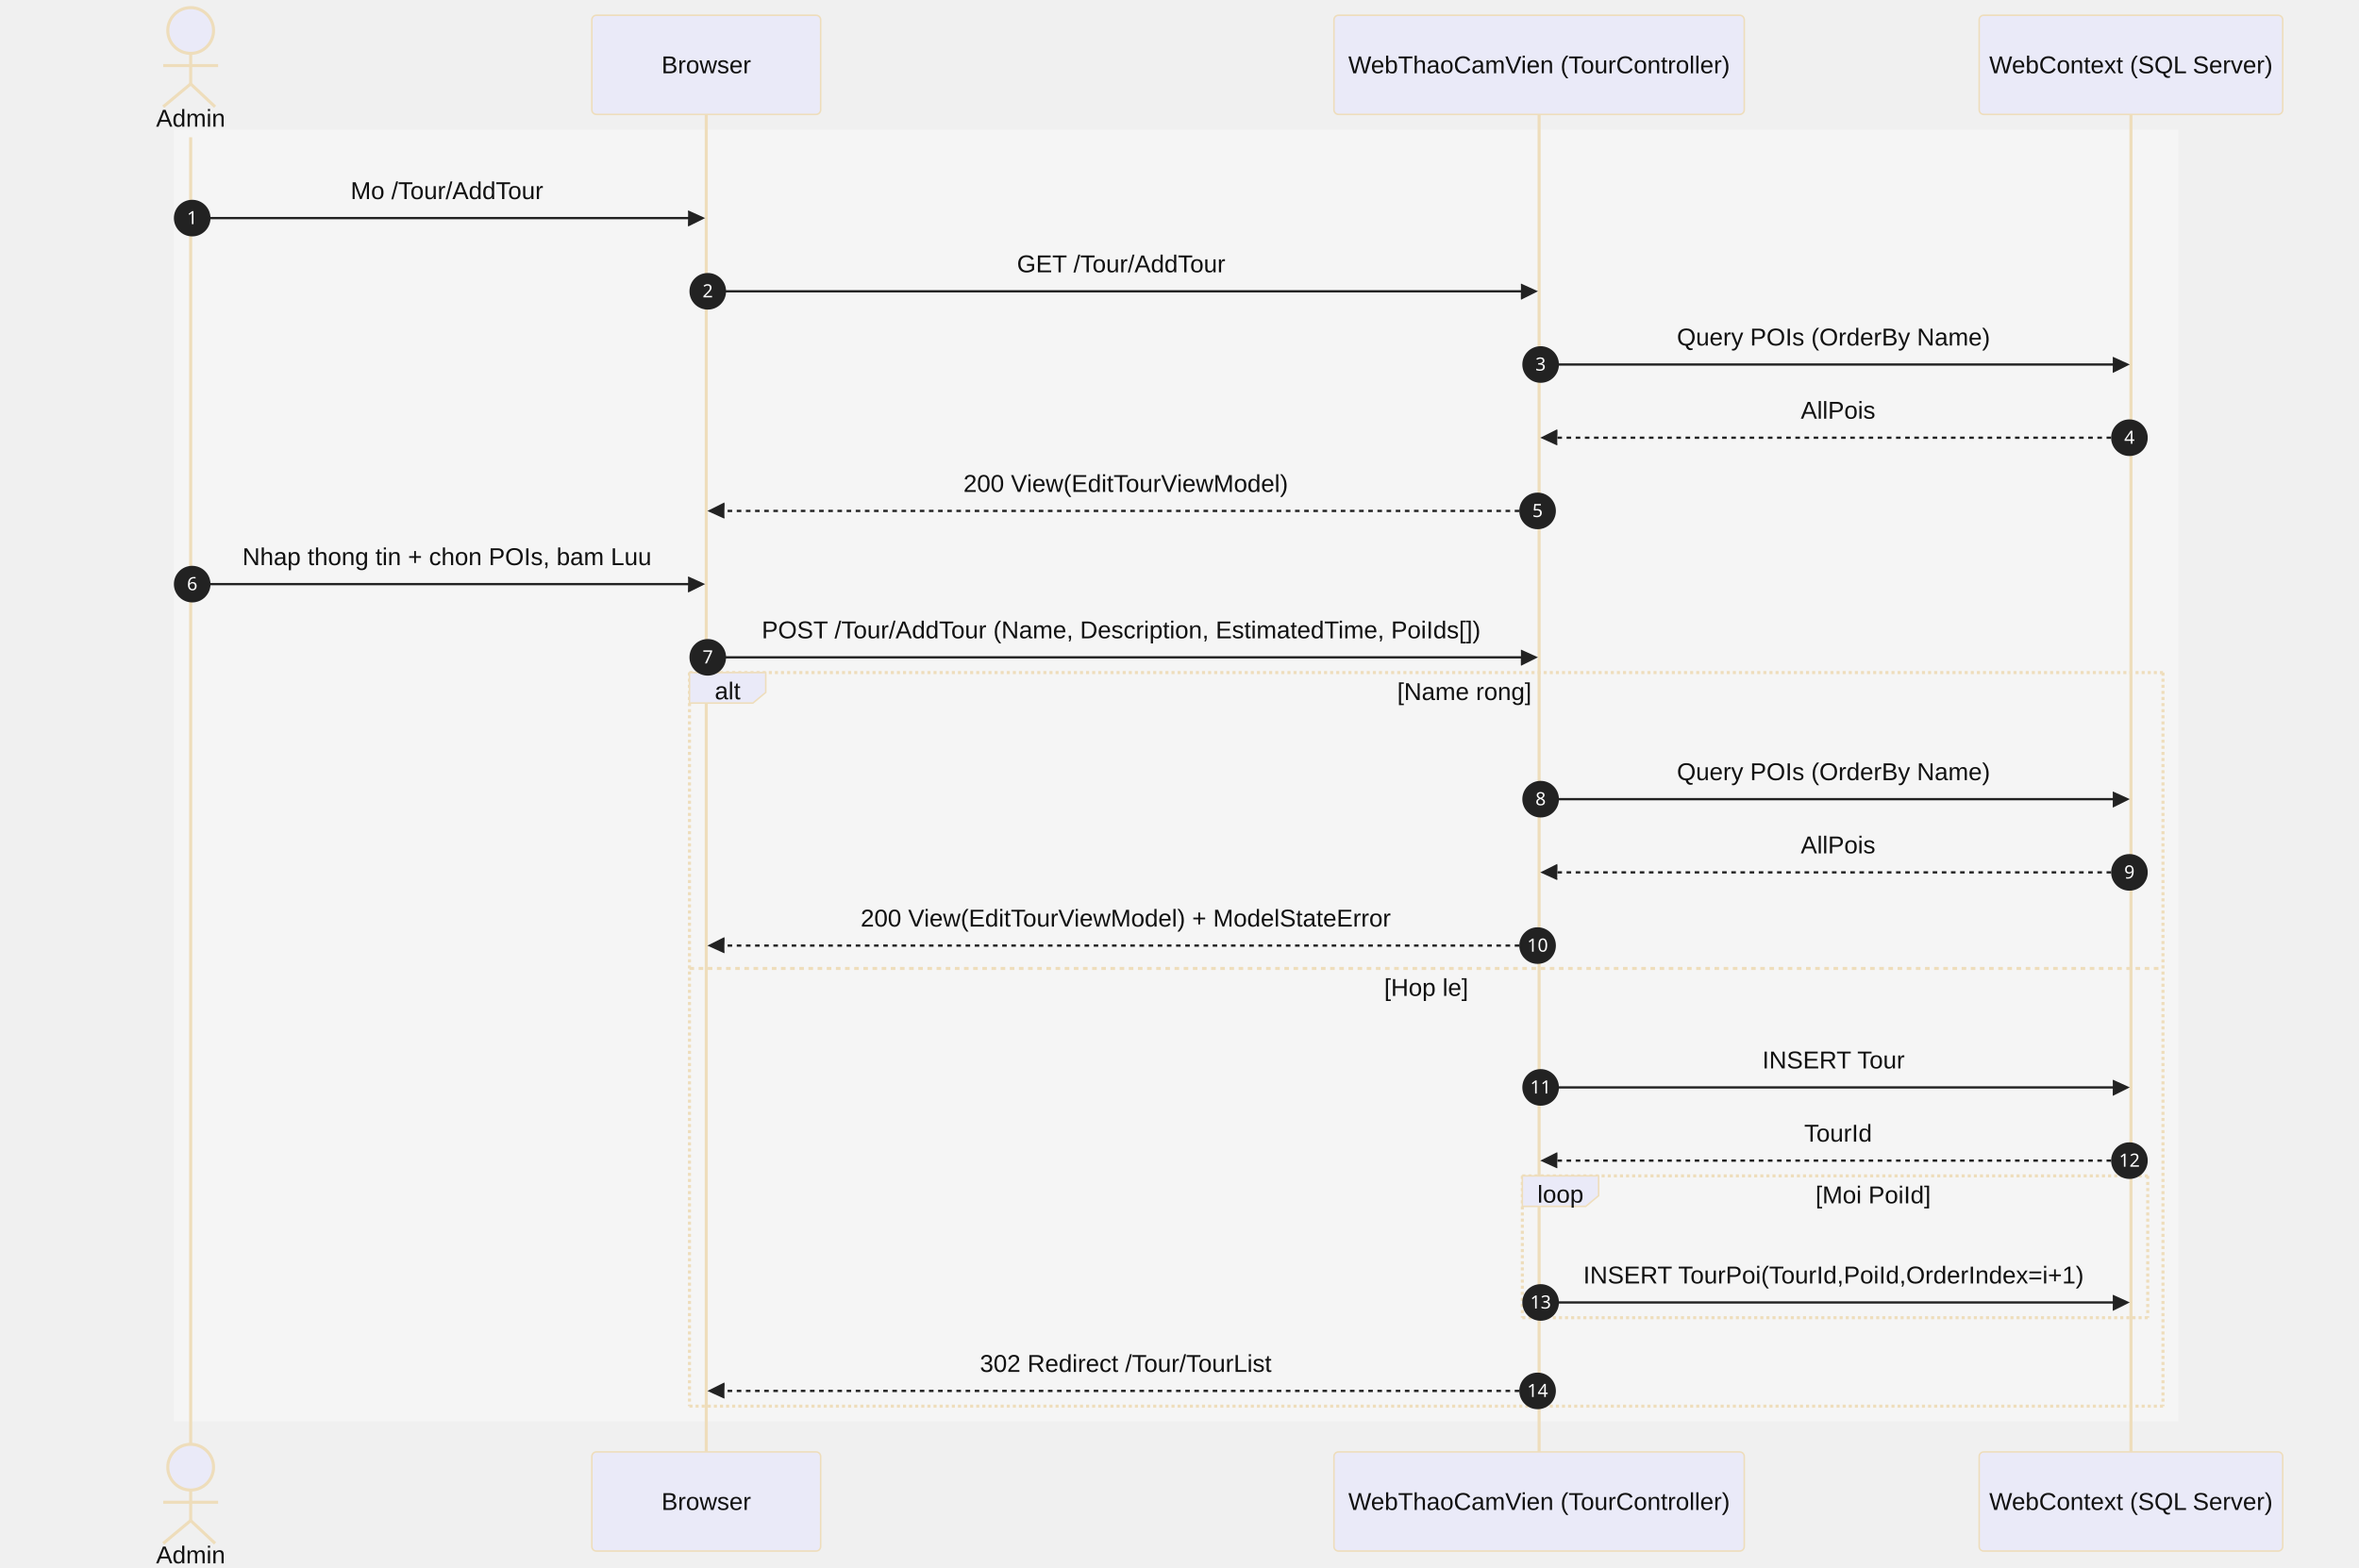
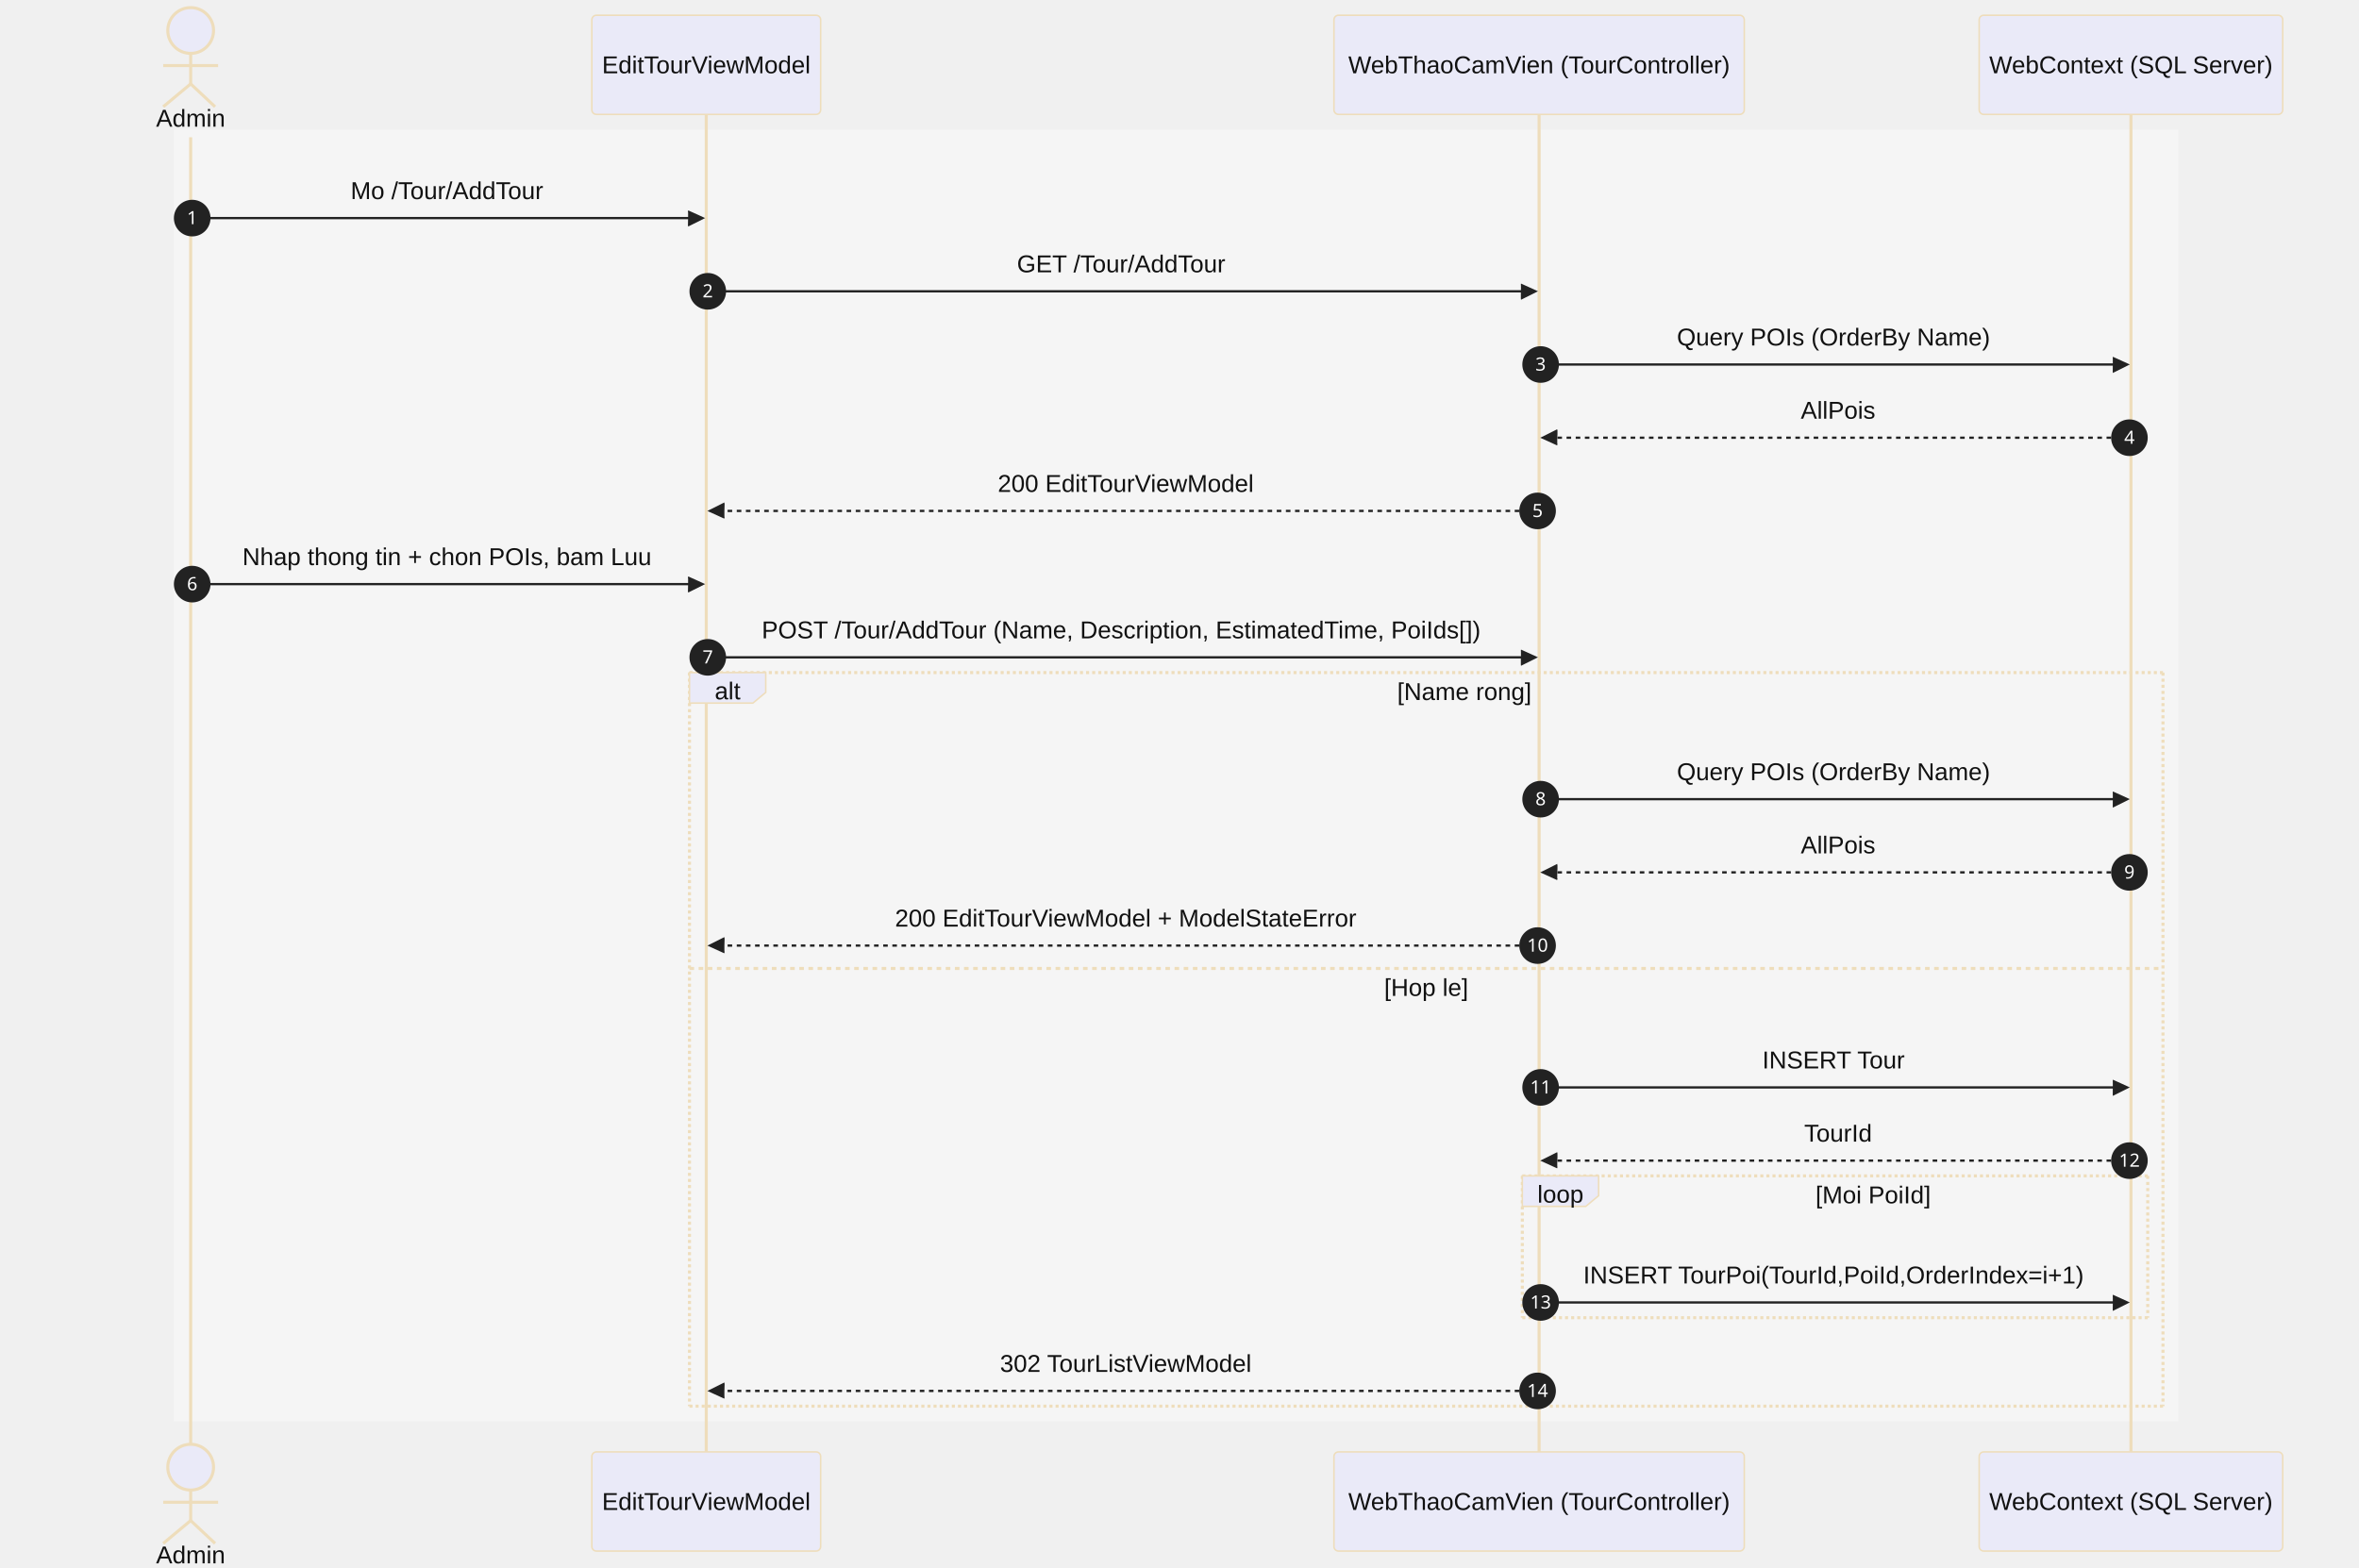
<svg xmlns="http://www.w3.org/2000/svg" id="container" width="1546.5" height="1028" viewBox="-50 -10 1546.5 1028" role="graphics-document document" aria-roledescription="sequence">
  <rect x="64" y="75" fill="rgb(245,245,245)" width="1314" height="847" class="rect" />
  <g>
    <rect x="1247.5" y="942" fill="#eaeaea" stroke="#666" width="199" height="65" name="DB" rx="3" ry="3" class="actor actor-bottom" />
    <text x="1347" y="974.5" dominant-baseline="central" alignment-baseline="central" class="actor actor-box" style="text-anchor: middle; font-size: 16px; font-weight: 400;">
      <tspan x="1347" dy="0">WebContext (SQL Server)</tspan>
    </text>
  </g>
  <g>
    <rect x="824.5" y="942" fill="#eaeaea" stroke="#666" width="269" height="65" name="W" rx="3" ry="3" class="actor actor-bottom" />
    <text x="959" y="974.5" dominant-baseline="central" alignment-baseline="central" class="actor actor-box" style="text-anchor: middle; font-size: 16px; font-weight: 400;">
      <tspan x="959" dy="0">WebThaoCamVien (TourController)</tspan>
    </text>
  </g>
  <g>
    <rect x="338" y="942" fill="#eaeaea" stroke="#666" width="150" height="65" name="B" rx="3" ry="3" class="actor actor-bottom" />
    <text x="413" y="974.5" dominant-baseline="central" alignment-baseline="central" class="actor actor-box" style="text-anchor: middle; font-size: 16px; font-weight: 400;">
-       <tspan x="413" dy="0">Browser</tspan>
+       <tspan x="413" dy="0">EditTourViewModel</tspan>
    </text>
  </g>
  <g />
  <g>
    <line id="actor3" x1="1347" y1="65" x2="1347" y2="942" class="actor-line 200" stroke-width="0.5px" stroke="#999" name="DB" />
    <g id="root-3">
      <rect x="1247.5" y="0" fill="#eaeaea" stroke="#666" width="199" height="65" name="DB" rx="3" ry="3" class="actor actor-top" />
      <text x="1347" y="32.5" dominant-baseline="central" alignment-baseline="central" class="actor actor-box" style="text-anchor: middle; font-size: 16px; font-weight: 400;">
        <tspan x="1347" dy="0">WebContext (SQL Server)</tspan>
      </text>
    </g>
  </g>
  <g>
    <line id="actor2" x1="959" y1="65" x2="959" y2="942" class="actor-line 200" stroke-width="0.5px" stroke="#999" name="W" />
    <g id="root-2">
      <rect x="824.5" y="0" fill="#eaeaea" stroke="#666" width="269" height="65" name="W" rx="3" ry="3" class="actor actor-top" />
      <text x="959" y="32.5" dominant-baseline="central" alignment-baseline="central" class="actor actor-box" style="text-anchor: middle; font-size: 16px; font-weight: 400;">
        <tspan x="959" dy="0">WebThaoCamVien (TourController)</tspan>
      </text>
    </g>
  </g>
  <g>
    <line id="actor1" x1="413" y1="65" x2="413" y2="942" class="actor-line 200" stroke-width="0.5px" stroke="#999" name="B" />
    <g id="root-1">
      <rect x="338" y="0" fill="#eaeaea" stroke="#666" width="150" height="65" name="B" rx="3" ry="3" class="actor actor-top" />
      <text x="413" y="32.5" dominant-baseline="central" alignment-baseline="central" class="actor actor-box" style="text-anchor: middle; font-size: 16px; font-weight: 400;">
-         <tspan x="413" dy="0">Browser</tspan>
+         <tspan x="413" dy="0">EditTourViewModel</tspan>
      </text>
    </g>
  </g>
  <g>
    <line id="actor0" x1="75" y1="80" x2="75" y2="942" class="actor-line 200" stroke-width="0.5px" stroke="#999" name="U" />
  </g>
  <style>#container{font-family:"trebuchet ms",verdana,arial,sans-serif;font-size:16px;fill:#333;}@keyframes edge-animation-frame{from{stroke-dashoffset:0;}}@keyframes dash{to{stroke-dashoffset:0;}}#container .edge-animation-slow{stroke-dasharray:9,5!important;stroke-dashoffset:900;animation:dash 50s linear infinite;stroke-linecap:round;}#container .edge-animation-fast{stroke-dasharray:9,5!important;stroke-dashoffset:900;animation:dash 20s linear infinite;stroke-linecap:round;}#container .error-icon{fill:hsl(220.588, 100%, 98.333%);}#container .error-text{fill:rgb(8.5, 5.75, 0);stroke:rgb(8.5, 5.75, 0);}#container .edge-thickness-normal{stroke-width:1px;}#container .edge-thickness-thick{stroke-width:3.5px;}#container .edge-pattern-solid{stroke-dasharray:0;}#container .edge-thickness-invisible{stroke-width:0;fill:none;}#container .edge-pattern-dashed{stroke-dasharray:3;}#container .edge-pattern-dotted{stroke-dasharray:2;}#container .marker{fill:#000000;stroke:#000000;}#container .marker.cross{stroke:#000000;}#container svg{font-family:"trebuchet ms",verdana,arial,sans-serif;font-size:16px;}#container p{margin:0;}#container .actor{stroke:hsl(40.588, 60%, 83.333%);fill:#eaeaf8;}#container text.actor&gt;tspan{fill:#111111;stroke:none;}#container .actor-line{stroke:hsl(40.588, 60%, 83.333%);}#container .innerArc{stroke-width:1.5;stroke-dasharray:none;}#container .messageLine0{stroke-width:1.5;stroke-dasharray:none;stroke:#222222;}#container .messageLine1{stroke-width:1.5;stroke-dasharray:2,2;stroke:#222222;}#container #arrowhead path{fill:#222222;stroke:#222222;}#container .sequenceNumber{fill:#ffffff;}#container #sequencenumber{fill:#222222;}#container #crosshead path{fill:#222222;stroke:#222222;}#container .messageText{fill:#111111;stroke:none;}#container .labelBox{stroke:hsl(40.588, 60%, 83.333%);fill:#eaeaf8;}#container .labelText,#container .labelText&gt;tspan{fill:#111111;stroke:none;}#container .loopText,#container .loopText&gt;tspan{fill:#111111;stroke:none;}#container .loopLine{stroke-width:2px;stroke-dasharray:2,2;stroke:hsl(40.588, 60%, 83.333%);fill:hsl(40.588, 60%, 83.333%);}#container .note{stroke:hsl(52.683, 60%, 73.922%);fill:#fff5ad;}#container .noteText,#container .noteText&gt;tspan{fill:#333;stroke:none;}#container .activation0{fill:hsl(-79.412, 100%, 93.333%);stroke:hsl(-79.412, 100%, 83.333%);}#container .activation1{fill:hsl(-79.412, 100%, 93.333%);stroke:hsl(-79.412, 100%, 83.333%);}#container .activation2{fill:hsl(-79.412, 100%, 93.333%);stroke:hsl(-79.412, 100%, 83.333%);}#container .actorPopupMenu{position:absolute;}#container .actorPopupMenuPanel{position:absolute;fill:#eaeaf8;box-shadow:0px 8px 16px 0px rgba(0,0,0,0.2);filter:drop-shadow(3px 5px 2px rgb(0 0 0 / 0.4));}#container .actor-man line{stroke:hsl(40.588, 60%, 83.333%);fill:#eaeaf8;}#container .actor-man circle,#container line{stroke:hsl(40.588, 60%, 83.333%);fill:#eaeaf8;stroke-width:2px;}#container :root{--mermaid-font-family:"trebuchet ms",verdana,arial,sans-serif;}</style>
  <g />
  <defs>
    <symbol id="computer" width="24" height="24">
      <path transform="scale(.5)" d="M2 2v13h20v-13h-20zm18 11h-16v-9h16v9zm-10.228 6l.466-1h3.524l.467 1h-4.457zm14.228 3h-24l2-6h2.104l-1.33 4h18.45l-1.297-4h2.073l2 6zm-5-10h-14v-7h14v7z" />
    </symbol>
  </defs>
  <defs>
    <symbol id="database" fill-rule="evenodd" clip-rule="evenodd">
      <path transform="scale(.5)" d="M12.258.001l.256.004.255.005.253.008.251.01.249.012.247.015.246.016.242.019.241.02.239.023.236.024.233.027.231.028.229.031.225.032.223.034.22.036.217.038.214.04.211.041.208.043.205.045.201.046.198.048.194.05.191.051.187.053.183.054.18.056.175.057.172.059.168.06.163.061.16.063.155.064.15.066.074.033.073.033.071.034.07.034.069.035.068.035.067.035.066.035.064.036.064.036.062.036.06.036.06.037.058.037.058.037.055.038.055.038.053.038.052.038.051.039.05.039.048.039.047.039.045.04.044.04.043.04.041.04.04.041.039.041.037.041.036.041.034.041.033.042.032.042.03.042.029.042.027.042.026.043.024.043.023.043.021.043.02.043.018.044.017.043.015.044.013.044.012.044.011.045.009.044.007.045.006.045.004.045.002.045.001.045v17l-.001.045-.002.045-.004.045-.006.045-.007.045-.009.044-.011.045-.012.044-.013.044-.015.044-.017.043-.018.044-.02.043-.021.043-.023.043-.024.043-.026.043-.027.042-.029.042-.03.042-.032.042-.033.042-.034.041-.036.041-.037.041-.039.041-.04.041-.041.04-.043.04-.044.04-.045.04-.047.039-.048.039-.05.039-.051.039-.052.038-.053.038-.055.038-.055.038-.058.037-.058.037-.06.037-.06.036-.062.036-.064.036-.064.036-.066.035-.067.035-.068.035-.069.035-.07.034-.071.034-.073.033-.074.033-.15.066-.155.064-.16.063-.163.061-.168.06-.172.059-.175.057-.18.056-.183.054-.187.053-.191.051-.194.05-.198.048-.201.046-.205.045-.208.043-.211.041-.214.04-.217.038-.22.036-.223.034-.225.032-.229.031-.231.028-.233.027-.236.024-.239.023-.241.02-.242.019-.246.016-.247.015-.249.012-.251.01-.253.008-.255.005-.256.004-.258.001-.258-.001-.256-.004-.255-.005-.253-.008-.251-.01-.249-.012-.247-.015-.245-.016-.243-.019-.241-.02-.238-.023-.236-.024-.234-.027-.231-.028-.228-.031-.226-.032-.223-.034-.22-.036-.217-.038-.214-.04-.211-.041-.208-.043-.204-.045-.201-.046-.198-.048-.195-.05-.19-.051-.187-.053-.184-.054-.179-.056-.176-.057-.172-.059-.167-.06-.164-.061-.159-.063-.155-.064-.151-.066-.074-.033-.072-.033-.072-.034-.07-.034-.069-.035-.068-.035-.067-.035-.066-.035-.064-.036-.063-.036-.062-.036-.061-.036-.06-.037-.058-.037-.057-.037-.056-.038-.055-.038-.053-.038-.052-.038-.051-.039-.049-.039-.049-.039-.046-.039-.046-.04-.044-.04-.043-.04-.041-.04-.04-.041-.039-.041-.037-.041-.036-.041-.034-.041-.033-.042-.032-.042-.03-.042-.029-.042-.027-.042-.026-.043-.024-.043-.023-.043-.021-.043-.02-.043-.018-.044-.017-.043-.015-.044-.013-.044-.012-.044-.011-.045-.009-.044-.007-.045-.006-.045-.004-.045-.002-.045-.001-.045v-17l.001-.045.002-.045.004-.045.006-.045.007-.045.009-.044.011-.045.012-.044.013-.044.015-.044.017-.043.018-.044.02-.043.021-.043.023-.043.024-.043.026-.043.027-.042.029-.042.03-.042.032-.042.033-.042.034-.041.036-.041.037-.041.039-.041.04-.041.041-.04.043-.04.044-.04.046-.04.046-.039.049-.039.049-.039.051-.039.052-.038.053-.038.055-.038.056-.038.057-.037.058-.037.06-.037.061-.036.062-.036.063-.036.064-.036.066-.035.067-.035.068-.035.069-.035.07-.034.072-.034.072-.033.074-.033.151-.066.155-.064.159-.063.164-.061.167-.06.172-.059.176-.057.179-.056.184-.054.187-.053.19-.051.195-.05.198-.048.201-.046.204-.045.208-.043.211-.041.214-.04.217-.038.22-.036.223-.034.226-.032.228-.031.231-.028.234-.027.236-.024.238-.023.241-.02.243-.019.245-.016.247-.015.249-.012.251-.01.253-.008.255-.005.256-.004.258-.001.258.001zm-9.258 20.499v.01l.001.021.003.021.004.022.005.021.006.022.007.022.009.023.01.022.011.023.012.023.013.023.015.023.016.024.017.023.018.024.019.024.021.024.022.025.023.024.024.025.052.049.056.05.061.051.066.051.07.051.075.051.079.052.084.052.088.052.092.052.097.052.102.051.105.052.11.052.114.051.119.051.123.051.127.05.131.05.135.05.139.048.144.049.147.047.152.047.155.047.16.045.163.045.167.043.171.043.176.041.178.041.183.039.187.039.19.037.194.035.197.035.202.033.204.031.209.03.212.029.216.027.219.025.222.024.226.021.23.02.233.018.236.016.24.015.243.012.246.01.249.008.253.005.256.004.259.001.26-.001.257-.004.254-.005.25-.008.247-.011.244-.012.241-.014.237-.016.233-.018.231-.021.226-.021.224-.024.22-.026.216-.027.212-.028.21-.031.205-.031.202-.034.198-.034.194-.036.191-.037.187-.039.183-.04.179-.04.175-.042.172-.043.168-.044.163-.045.16-.046.155-.046.152-.047.148-.048.143-.049.139-.049.136-.05.131-.05.126-.05.123-.051.118-.052.114-.051.11-.052.106-.052.101-.052.096-.052.092-.052.088-.053.083-.051.079-.052.074-.052.07-.051.065-.051.06-.051.056-.05.051-.05.023-.024.023-.025.021-.024.02-.024.019-.024.018-.024.017-.024.015-.023.014-.024.013-.023.012-.023.01-.023.01-.022.008-.022.006-.022.006-.022.004-.022.004-.021.001-.021.001-.021v-4.127l-.077.055-.08.053-.083.054-.085.053-.087.052-.09.052-.093.051-.095.05-.097.05-.1.049-.102.049-.105.048-.106.047-.109.047-.111.046-.114.045-.115.045-.118.044-.12.043-.122.042-.124.042-.126.041-.128.04-.13.04-.132.038-.134.038-.135.037-.138.037-.139.035-.142.035-.143.034-.144.033-.147.032-.148.031-.15.03-.151.03-.153.029-.154.027-.156.027-.158.026-.159.025-.161.024-.162.023-.163.022-.165.021-.166.02-.167.019-.169.018-.169.017-.171.016-.173.015-.173.014-.175.013-.175.012-.177.011-.178.01-.179.008-.179.008-.181.006-.182.005-.182.004-.184.003-.184.002h-.37l-.184-.002-.184-.003-.182-.004-.182-.005-.181-.006-.179-.008-.179-.008-.178-.01-.176-.011-.176-.012-.175-.013-.173-.014-.172-.015-.171-.016-.17-.017-.169-.018-.167-.019-.166-.02-.165-.021-.163-.022-.162-.023-.161-.024-.159-.025-.157-.026-.156-.027-.155-.027-.153-.029-.151-.03-.15-.03-.148-.031-.146-.032-.145-.033-.143-.034-.141-.035-.14-.035-.137-.037-.136-.037-.134-.038-.132-.038-.13-.04-.128-.04-.126-.041-.124-.042-.122-.042-.12-.044-.117-.043-.116-.045-.113-.045-.112-.046-.109-.047-.106-.047-.105-.048-.102-.049-.1-.049-.097-.05-.095-.05-.093-.052-.09-.051-.087-.052-.085-.053-.083-.054-.08-.054-.077-.054v4.127zm0-5.654v.011l.001.021.003.021.004.021.005.022.006.022.007.022.009.022.01.022.011.023.012.023.013.023.015.024.016.023.017.024.018.024.019.024.021.024.022.024.023.025.024.024.052.05.056.05.061.05.066.051.07.051.075.052.079.051.084.052.088.052.092.052.097.052.102.052.105.052.11.051.114.051.119.052.123.05.127.051.131.05.135.049.139.049.144.048.147.048.152.047.155.046.16.045.163.045.167.044.171.042.176.042.178.04.183.04.187.038.19.037.194.036.197.034.202.033.204.032.209.03.212.028.216.027.219.025.222.024.226.022.23.02.233.018.236.016.24.014.243.012.246.01.249.008.253.006.256.003.259.001.26-.001.257-.003.254-.006.25-.008.247-.01.244-.012.241-.015.237-.016.233-.018.231-.02.226-.022.224-.024.22-.025.216-.027.212-.029.21-.03.205-.032.202-.033.198-.035.194-.036.191-.037.187-.039.183-.039.179-.041.175-.042.172-.043.168-.044.163-.045.16-.045.155-.047.152-.047.148-.048.143-.048.139-.05.136-.049.131-.05.126-.051.123-.051.118-.051.114-.052.11-.052.106-.052.101-.052.096-.052.092-.052.088-.052.083-.052.079-.052.074-.051.07-.052.065-.051.06-.05.056-.051.051-.049.023-.025.023-.024.021-.025.02-.024.019-.024.018-.024.017-.024.015-.023.014-.023.013-.024.012-.022.01-.023.01-.023.008-.022.006-.022.006-.022.004-.021.004-.022.001-.021.001-.021v-4.139l-.077.054-.08.054-.083.054-.085.052-.087.053-.09.051-.093.051-.095.051-.097.05-.1.049-.102.049-.105.048-.106.047-.109.047-.111.046-.114.045-.115.044-.118.044-.12.044-.122.042-.124.042-.126.041-.128.04-.13.039-.132.039-.134.038-.135.037-.138.036-.139.036-.142.035-.143.033-.144.033-.147.033-.148.031-.15.03-.151.03-.153.028-.154.028-.156.027-.158.026-.159.025-.161.024-.162.023-.163.022-.165.021-.166.02-.167.019-.169.018-.169.017-.171.016-.173.015-.173.014-.175.013-.175.012-.177.011-.178.009-.179.009-.179.007-.181.007-.182.005-.182.004-.184.003-.184.002h-.37l-.184-.002-.184-.003-.182-.004-.182-.005-.181-.007-.179-.007-.179-.009-.178-.009-.176-.011-.176-.012-.175-.013-.173-.014-.172-.015-.171-.016-.17-.017-.169-.018-.167-.019-.166-.02-.165-.021-.163-.022-.162-.023-.161-.024-.159-.025-.157-.026-.156-.027-.155-.028-.153-.028-.151-.03-.15-.03-.148-.031-.146-.033-.145-.033-.143-.033-.141-.035-.14-.036-.137-.036-.136-.037-.134-.038-.132-.039-.13-.039-.128-.04-.126-.041-.124-.042-.122-.043-.12-.043-.117-.044-.116-.044-.113-.046-.112-.046-.109-.046-.106-.047-.105-.048-.102-.049-.1-.049-.097-.05-.095-.051-.093-.051-.09-.051-.087-.053-.085-.052-.083-.054-.08-.054-.077-.054v4.139zm0-5.666v.011l.001.02.003.022.004.021.005.022.006.021.007.022.009.023.01.022.011.023.012.023.013.023.015.023.016.024.017.024.018.023.019.024.021.025.022.024.023.024.024.025.052.05.056.05.061.05.066.051.07.051.075.052.079.051.084.052.088.052.092.052.097.052.102.052.105.051.11.052.114.051.119.051.123.051.127.05.131.05.135.05.139.049.144.048.147.048.152.047.155.046.16.045.163.045.167.043.171.043.176.042.178.04.183.04.187.038.19.037.194.036.197.034.202.033.204.032.209.03.212.028.216.027.219.025.222.024.226.021.23.02.233.018.236.017.24.014.243.012.246.01.249.008.253.006.256.003.259.001.26-.001.257-.003.254-.006.25-.008.247-.01.244-.013.241-.014.237-.016.233-.018.231-.02.226-.022.224-.024.22-.025.216-.027.212-.029.21-.03.205-.032.202-.033.198-.035.194-.036.191-.037.187-.039.183-.039.179-.041.175-.042.172-.043.168-.044.163-.045.16-.045.155-.047.152-.047.148-.048.143-.049.139-.049.136-.049.131-.051.126-.05.123-.051.118-.052.114-.051.11-.052.106-.052.101-.052.096-.052.092-.052.088-.052.083-.052.079-.052.074-.052.07-.051.065-.051.06-.051.056-.05.051-.049.023-.025.023-.025.021-.024.02-.024.019-.024.018-.024.017-.024.015-.023.014-.024.013-.023.012-.023.01-.022.01-.023.008-.022.006-.022.006-.022.004-.022.004-.021.001-.021.001-.021v-4.153l-.077.054-.08.054-.083.053-.085.053-.087.053-.09.051-.093.051-.095.051-.097.05-.1.049-.102.048-.105.048-.106.048-.109.046-.111.046-.114.046-.115.044-.118.044-.12.043-.122.043-.124.042-.126.041-.128.04-.13.039-.132.039-.134.038-.135.037-.138.036-.139.036-.142.034-.143.034-.144.033-.147.032-.148.032-.15.03-.151.03-.153.028-.154.028-.156.027-.158.026-.159.024-.161.024-.162.023-.163.023-.165.021-.166.02-.167.019-.169.018-.169.017-.171.016-.173.015-.173.014-.175.013-.175.012-.177.01-.178.01-.179.009-.179.007-.181.006-.182.006-.182.004-.184.003-.184.001-.185.001-.185-.001-.184-.001-.184-.003-.182-.004-.182-.006-.181-.006-.179-.007-.179-.009-.178-.01-.176-.01-.176-.012-.175-.013-.173-.014-.172-.015-.171-.016-.17-.017-.169-.018-.167-.019-.166-.02-.165-.021-.163-.023-.162-.023-.161-.024-.159-.024-.157-.026-.156-.027-.155-.028-.153-.028-.151-.03-.15-.03-.148-.032-.146-.032-.145-.033-.143-.034-.141-.034-.14-.036-.137-.036-.136-.037-.134-.038-.132-.039-.13-.039-.128-.041-.126-.041-.124-.041-.122-.043-.12-.043-.117-.044-.116-.044-.113-.046-.112-.046-.109-.046-.106-.048-.105-.048-.102-.048-.1-.05-.097-.049-.095-.051-.093-.051-.09-.052-.087-.052-.085-.053-.083-.053-.08-.054-.077-.054v4.153zm8.74-8.179l-.257.004-.254.005-.25.008-.247.011-.244.012-.241.014-.237.016-.233.018-.231.021-.226.022-.224.023-.22.026-.216.027-.212.028-.21.031-.205.032-.202.033-.198.034-.194.036-.191.038-.187.038-.183.04-.179.041-.175.042-.172.043-.168.043-.163.045-.16.046-.155.046-.152.048-.148.048-.143.048-.139.049-.136.05-.131.05-.126.051-.123.051-.118.051-.114.052-.11.052-.106.052-.101.052-.096.052-.092.052-.088.052-.083.052-.079.052-.074.051-.07.052-.065.051-.06.05-.056.05-.051.05-.023.025-.023.024-.021.024-.02.025-.019.024-.018.024-.017.023-.015.024-.014.023-.013.023-.012.023-.01.023-.01.022-.008.022-.006.023-.006.021-.004.022-.004.021-.001.021-.001.021.001.021.001.021.004.021.004.022.006.021.006.023.008.022.01.022.01.023.012.023.013.023.014.023.015.024.017.023.018.024.019.024.02.025.021.024.023.024.023.025.051.05.056.05.06.05.065.051.07.052.074.051.079.052.083.052.088.052.092.052.096.052.101.052.106.052.11.052.114.052.118.051.123.051.126.051.131.05.136.05.139.049.143.048.148.048.152.048.155.046.16.046.163.045.168.043.172.043.175.042.179.041.183.04.187.038.191.038.194.036.198.034.202.033.205.032.21.031.212.028.216.027.22.026.224.023.226.022.231.021.233.018.237.016.241.014.244.012.247.011.25.008.254.005.257.004.26.001.26-.001.257-.004.254-.005.25-.008.247-.011.244-.012.241-.014.237-.016.233-.018.231-.021.226-.022.224-.023.22-.026.216-.027.212-.028.21-.031.205-.032.202-.033.198-.034.194-.036.191-.038.187-.038.183-.04.179-.041.175-.042.172-.043.168-.043.163-.045.16-.046.155-.046.152-.048.148-.048.143-.048.139-.049.136-.05.131-.05.126-.051.123-.051.118-.051.114-.052.11-.052.106-.052.101-.052.096-.052.092-.052.088-.052.083-.052.079-.052.074-.051.07-.052.065-.051.06-.05.056-.05.051-.05.023-.025.023-.024.021-.024.02-.025.019-.024.018-.024.017-.023.015-.024.014-.023.013-.023.012-.023.01-.023.01-.022.008-.022.006-.023.006-.021.004-.022.004-.021.001-.021.001-.021-.001-.021-.001-.021-.004-.021-.004-.022-.006-.021-.006-.023-.008-.022-.01-.022-.01-.023-.012-.023-.013-.023-.014-.023-.015-.024-.017-.023-.018-.024-.019-.024-.02-.025-.021-.024-.023-.024-.023-.025-.051-.05-.056-.05-.06-.05-.065-.051-.07-.052-.074-.051-.079-.052-.083-.052-.088-.052-.092-.052-.096-.052-.101-.052-.106-.052-.11-.052-.114-.052-.118-.051-.123-.051-.126-.051-.131-.05-.136-.05-.139-.049-.143-.048-.148-.048-.152-.048-.155-.046-.16-.046-.163-.045-.168-.043-.172-.043-.175-.042-.179-.041-.183-.04-.187-.038-.191-.038-.194-.036-.198-.034-.202-.033-.205-.032-.21-.031-.212-.028-.216-.027-.22-.026-.224-.023-.226-.022-.231-.021-.233-.018-.237-.016-.241-.014-.244-.012-.247-.011-.25-.008-.254-.005-.257-.004-.26-.001-.26.001z" />
    </symbol>
  </defs>
  <defs>
    <symbol id="clock" width="24" height="24">
      <path transform="scale(.5)" d="M12 2c5.514 0 10 4.486 10 10s-4.486 10-10 10-10-4.486-10-10 4.486-10 10-10zm0-2c-6.627 0-12 5.373-12 12s5.373 12 12 12 12-5.373 12-12-5.373-12-12-12zm5.848 12.459c.202.038.202.333.001.372-1.907.361-6.045 1.111-6.547 1.111-.719 0-1.301-.582-1.301-1.301 0-.512.77-5.447 1.125-7.445.034-.192.312-.181.343.014l.985 6.238 5.394 1.011z" />
    </symbol>
  </defs>
  <defs>
    <marker id="arrowhead" refX="7.9" refY="5" markerUnits="userSpaceOnUse" markerWidth="12" markerHeight="12" orient="auto-start-reverse">
      <path d="M -1 0 L 10 5 L 0 10 z" />
    </marker>
  </defs>
  <defs>
    <marker id="crosshead" markerWidth="15" markerHeight="8" orient="auto" refX="4" refY="4.5">
      <path fill="none" stroke="#000000" stroke-width="1pt" d="M 1,2 L 6,7 M 6,2 L 1,7" style="stroke-dasharray: 0, 0;" />
    </marker>
  </defs>
  <defs>
    <marker id="filled-head" refX="15.5" refY="7" markerWidth="20" markerHeight="28" orient="auto">
      <path d="M 18,7 L9,13 L14,7 L9,1 Z" />
    </marker>
  </defs>
  <defs>
    <marker id="sequencenumber" refX="15" refY="15" markerWidth="60" markerHeight="40" orient="auto">
      <circle cx="15" cy="15" r="6" />
    </marker>
  </defs>
  <g>
    <line x1="948" y1="761" x2="1358" y2="761" class="loopLine" />
    <line x1="1358" y1="761" x2="1358" y2="854" class="loopLine" />
    <line x1="948" y1="854" x2="1358" y2="854" class="loopLine" />
    <line x1="948" y1="761" x2="948" y2="854" class="loopLine" />
    <polygon points="948,761 998,761 998,774 989.6,781 948,781" class="labelBox" />
    <text x="973" y="774" text-anchor="middle" dominant-baseline="middle" alignment-baseline="middle" class="labelText" style="font-size: 16px; font-weight: 400;">loop</text>
    <text x="1178" y="779" text-anchor="middle" class="loopText" style="font-size: 16px; font-weight: 400;">
      <tspan x="1178">[Moi PoiId]</tspan>
    </text>
  </g>
  <g>
    <line x1="402" y1="431" x2="1368" y2="431" class="loopLine" />
    <line x1="1368" y1="431" x2="1368" y2="912" class="loopLine" />
    <line x1="402" y1="912" x2="1368" y2="912" class="loopLine" />
    <line x1="402" y1="431" x2="402" y2="912" class="loopLine" />
    <line x1="402" y1="625" x2="1368" y2="625" class="loopLine" style="stroke-dasharray: 3, 3;" />
    <polygon points="402,431 452,431 452,444 443.6,451 402,451" class="labelBox" />
    <text x="427" y="444" text-anchor="middle" dominant-baseline="middle" alignment-baseline="middle" class="labelText" style="font-size: 16px; font-weight: 400;">alt</text>
    <text x="910" y="449" text-anchor="middle" class="loopText" style="font-size: 16px; font-weight: 400;">
      <tspan x="910">[Name rong]</tspan>
    </text>
    <text x="885" y="643" text-anchor="middle" class="loopText" style="font-size: 16px; font-weight: 400;">[Hop le]</text>
  </g>
  <g class="actor-man actor-top" name="U">
    <line id="actor-man-torso0" x1="75" y1="25" x2="75" y2="45" />
    <line id="actor-man-arms0" x1="57" y1="33" x2="93" y2="33" />
    <line x1="57" y1="60" x2="75" y2="45" />
    <line x1="75" y1="45" x2="91" y2="60" />
    <circle cx="75" cy="10" r="15" width="150" height="65" />
    <text x="75" y="67.5" dominant-baseline="central" alignment-baseline="central" class="actor actor-man" style="text-anchor: middle; font-size: 16px; font-weight: 400;">
      <tspan x="75" dy="0">Admin</tspan>
    </text>
  </g>
  <text x="243" y="100" text-anchor="middle" dominant-baseline="middle" alignment-baseline="middle" class="messageText" dy="1em" style="font-size: 16px; font-weight: 400;">Mo /Tour/AddTour</text>
  <line x1="76" y1="133" x2="409" y2="133" class="messageLine0" stroke-width="2" stroke="none" marker-end="url(#arrowhead)" style="fill: none;" />
  <line x1="76" y1="133" x2="76" y2="133" stroke-width="0" marker-start="url(#sequencenumber)" />
  <text x="76" y="137" font-family="sans-serif" font-size="12px" text-anchor="middle" class="sequenceNumber">1</text>
  <text x="685" y="148" text-anchor="middle" dominant-baseline="middle" alignment-baseline="middle" class="messageText" dy="1em" style="font-size: 16px; font-weight: 400;">GET /Tour/AddTour</text>
  <line x1="414" y1="181" x2="955" y2="181" class="messageLine0" stroke-width="2" stroke="none" marker-end="url(#arrowhead)" style="fill: none;" />
  <line x1="414" y1="181" x2="414" y2="181" stroke-width="0" marker-start="url(#sequencenumber)" />
  <text x="414" y="185" font-family="sans-serif" font-size="12px" text-anchor="middle" class="sequenceNumber">2</text>
  <text x="1152" y="196" text-anchor="middle" dominant-baseline="middle" alignment-baseline="middle" class="messageText" dy="1em" style="font-size: 16px; font-weight: 400;">Query POIs (OrderBy Name)</text>
  <line x1="960" y1="229" x2="1343" y2="229" class="messageLine0" stroke-width="2" stroke="none" marker-end="url(#arrowhead)" style="fill: none;" />
  <line x1="960" y1="229" x2="960" y2="229" stroke-width="0" marker-start="url(#sequencenumber)" />
  <text x="960" y="233" font-family="sans-serif" font-size="12px" text-anchor="middle" class="sequenceNumber">3</text>
  <text x="1155" y="244" text-anchor="middle" dominant-baseline="middle" alignment-baseline="middle" class="messageText" dy="1em" style="font-size: 16px; font-weight: 400;">AllPois</text>
  <line x1="1346" y1="277" x2="963" y2="277" class="messageLine1" stroke-width="2" stroke="none" marker-end="url(#arrowhead)" style="stroke-dasharray: 3, 3; fill: none;" />
  <line x1="1346" y1="277" x2="1346" y2="277" stroke-width="0" marker-start="url(#sequencenumber)" />
  <text x="1346" y="281" font-family="sans-serif" font-size="12px" text-anchor="middle" class="sequenceNumber">4</text>
-   <text x="688" y="292" text-anchor="middle" dominant-baseline="middle" alignment-baseline="middle" class="messageText" dy="1em" style="font-size: 16px; font-weight: 400;">200 View(EditTourViewModel)</text>
+   <text x="688" y="292" text-anchor="middle" dominant-baseline="middle" alignment-baseline="middle" class="messageText" dy="1em" style="font-size: 16px; font-weight: 400;">200 EditTourViewModel</text>
  <line x1="958" y1="325" x2="417" y2="325" class="messageLine1" stroke-width="2" stroke="none" marker-end="url(#arrowhead)" style="stroke-dasharray: 3, 3; fill: none;" />
  <line x1="958" y1="325" x2="958" y2="325" stroke-width="0" marker-start="url(#sequencenumber)" />
  <text x="958" y="329" font-family="sans-serif" font-size="12px" text-anchor="middle" class="sequenceNumber">5</text>
  <text x="243" y="340" text-anchor="middle" dominant-baseline="middle" alignment-baseline="middle" class="messageText" dy="1em" style="font-size: 16px; font-weight: 400;">Nhap thong tin + chon POIs, bam Luu</text>
  <line x1="76" y1="373" x2="409" y2="373" class="messageLine0" stroke-width="2" stroke="none" marker-end="url(#arrowhead)" style="fill: none;" />
  <line x1="76" y1="373" x2="76" y2="373" stroke-width="0" marker-start="url(#sequencenumber)" />
  <text x="76" y="377" font-family="sans-serif" font-size="12px" text-anchor="middle" class="sequenceNumber">6</text>
  <text x="685" y="388" text-anchor="middle" dominant-baseline="middle" alignment-baseline="middle" class="messageText" dy="1em" style="font-size: 16px; font-weight: 400;">POST /Tour/AddTour (Name, Description, EstimatedTime, PoiIds[])</text>
  <line x1="414" y1="421" x2="955" y2="421" class="messageLine0" stroke-width="2" stroke="none" marker-end="url(#arrowhead)" style="fill: none;" />
  <line x1="414" y1="421" x2="414" y2="421" stroke-width="0" marker-start="url(#sequencenumber)" />
  <text x="414" y="425" font-family="sans-serif" font-size="12px" text-anchor="middle" class="sequenceNumber">7</text>
  <text x="1152" y="481" text-anchor="middle" dominant-baseline="middle" alignment-baseline="middle" class="messageText" dy="1em" style="font-size: 16px; font-weight: 400;">Query POIs (OrderBy Name)</text>
  <line x1="960" y1="514" x2="1343" y2="514" class="messageLine0" stroke-width="2" stroke="none" marker-end="url(#arrowhead)" style="fill: none;" />
  <line x1="960" y1="514" x2="960" y2="514" stroke-width="0" marker-start="url(#sequencenumber)" />
  <text x="960" y="518" font-family="sans-serif" font-size="12px" text-anchor="middle" class="sequenceNumber">8</text>
  <text x="1155" y="529" text-anchor="middle" dominant-baseline="middle" alignment-baseline="middle" class="messageText" dy="1em" style="font-size: 16px; font-weight: 400;">AllPois</text>
  <line x1="1346" y1="562" x2="963" y2="562" class="messageLine1" stroke-width="2" stroke="none" marker-end="url(#arrowhead)" style="stroke-dasharray: 3, 3; fill: none;" />
  <line x1="1346" y1="562" x2="1346" y2="562" stroke-width="0" marker-start="url(#sequencenumber)" />
  <text x="1346" y="566" font-family="sans-serif" font-size="12px" text-anchor="middle" class="sequenceNumber">9</text>
-   <text x="688" y="577" text-anchor="middle" dominant-baseline="middle" alignment-baseline="middle" class="messageText" dy="1em" style="font-size: 16px; font-weight: 400;">200 View(EditTourViewModel) + ModelStateError</text>
+   <text x="688" y="577" text-anchor="middle" dominant-baseline="middle" alignment-baseline="middle" class="messageText" dy="1em" style="font-size: 16px; font-weight: 400;">200 EditTourViewModel + ModelStateError</text>
  <line x1="958" y1="610" x2="417" y2="610" class="messageLine1" stroke-width="2" stroke="none" marker-end="url(#arrowhead)" style="stroke-dasharray: 3, 3; fill: none;" />
  <line x1="958" y1="610" x2="958" y2="610" stroke-width="0" marker-start="url(#sequencenumber)" />
  <text x="958" y="614" font-family="sans-serif" font-size="12px" text-anchor="middle" class="sequenceNumber">10</text>
  <text x="1152" y="670" text-anchor="middle" dominant-baseline="middle" alignment-baseline="middle" class="messageText" dy="1em" style="font-size: 16px; font-weight: 400;">INSERT Tour</text>
  <line x1="960" y1="703" x2="1343" y2="703" class="messageLine0" stroke-width="2" stroke="none" marker-end="url(#arrowhead)" style="fill: none;" />
  <line x1="960" y1="703" x2="960" y2="703" stroke-width="0" marker-start="url(#sequencenumber)" />
  <text x="960" y="707" font-family="sans-serif" font-size="12px" text-anchor="middle" class="sequenceNumber">11</text>
  <text x="1155" y="718" text-anchor="middle" dominant-baseline="middle" alignment-baseline="middle" class="messageText" dy="1em" style="font-size: 16px; font-weight: 400;">TourId</text>
  <line x1="1346" y1="751" x2="963" y2="751" class="messageLine1" stroke-width="2" stroke="none" marker-end="url(#arrowhead)" style="stroke-dasharray: 3, 3; fill: none;" />
  <line x1="1346" y1="751" x2="1346" y2="751" stroke-width="0" marker-start="url(#sequencenumber)" />
  <text x="1346" y="755" font-family="sans-serif" font-size="12px" text-anchor="middle" class="sequenceNumber">12</text>
  <text x="1152" y="811" text-anchor="middle" dominant-baseline="middle" alignment-baseline="middle" class="messageText" dy="1em" style="font-size: 16px; font-weight: 400;">INSERT TourPoi(TourId,PoiId,OrderIndex=i+1)</text>
  <line x1="960" y1="844" x2="1343" y2="844" class="messageLine0" stroke-width="2" stroke="none" marker-end="url(#arrowhead)" style="fill: none;" />
  <line x1="960" y1="844" x2="960" y2="844" stroke-width="0" marker-start="url(#sequencenumber)" />
  <text x="960" y="848" font-family="sans-serif" font-size="12px" text-anchor="middle" class="sequenceNumber">13</text>
-   <text x="688" y="869" text-anchor="middle" dominant-baseline="middle" alignment-baseline="middle" class="messageText" dy="1em" style="font-size: 16px; font-weight: 400;">302 Redirect /Tour/TourList</text>
+   <text x="688" y="869" text-anchor="middle" dominant-baseline="middle" alignment-baseline="middle" class="messageText" dy="1em" style="font-size: 16px; font-weight: 400;">302 TourListViewModel</text>
  <line x1="958" y1="902" x2="417" y2="902" class="messageLine1" stroke-width="2" stroke="none" marker-end="url(#arrowhead)" style="stroke-dasharray: 3, 3; fill: none;" />
  <line x1="958" y1="902" x2="958" y2="902" stroke-width="0" marker-start="url(#sequencenumber)" />
  <text x="958" y="906" font-family="sans-serif" font-size="12px" text-anchor="middle" class="sequenceNumber">14</text>
  <g class="actor-man actor-bottom" name="U">
    <line id="actor-man-torso3" x1="75" y1="967" x2="75" y2="987" />
    <line id="actor-man-arms3" x1="57" y1="975" x2="93" y2="975" />
    <line x1="57" y1="1002" x2="75" y2="987" />
    <line x1="75" y1="987" x2="91" y2="1002" />
    <circle cx="75" cy="952" r="15" width="150" height="65" />
    <text x="75" y="1009.5" dominant-baseline="central" alignment-baseline="central" class="actor actor-man" style="text-anchor: middle; font-size: 16px; font-weight: 400;">
      <tspan x="75" dy="0">Admin</tspan>
    </text>
  </g>
</svg>
